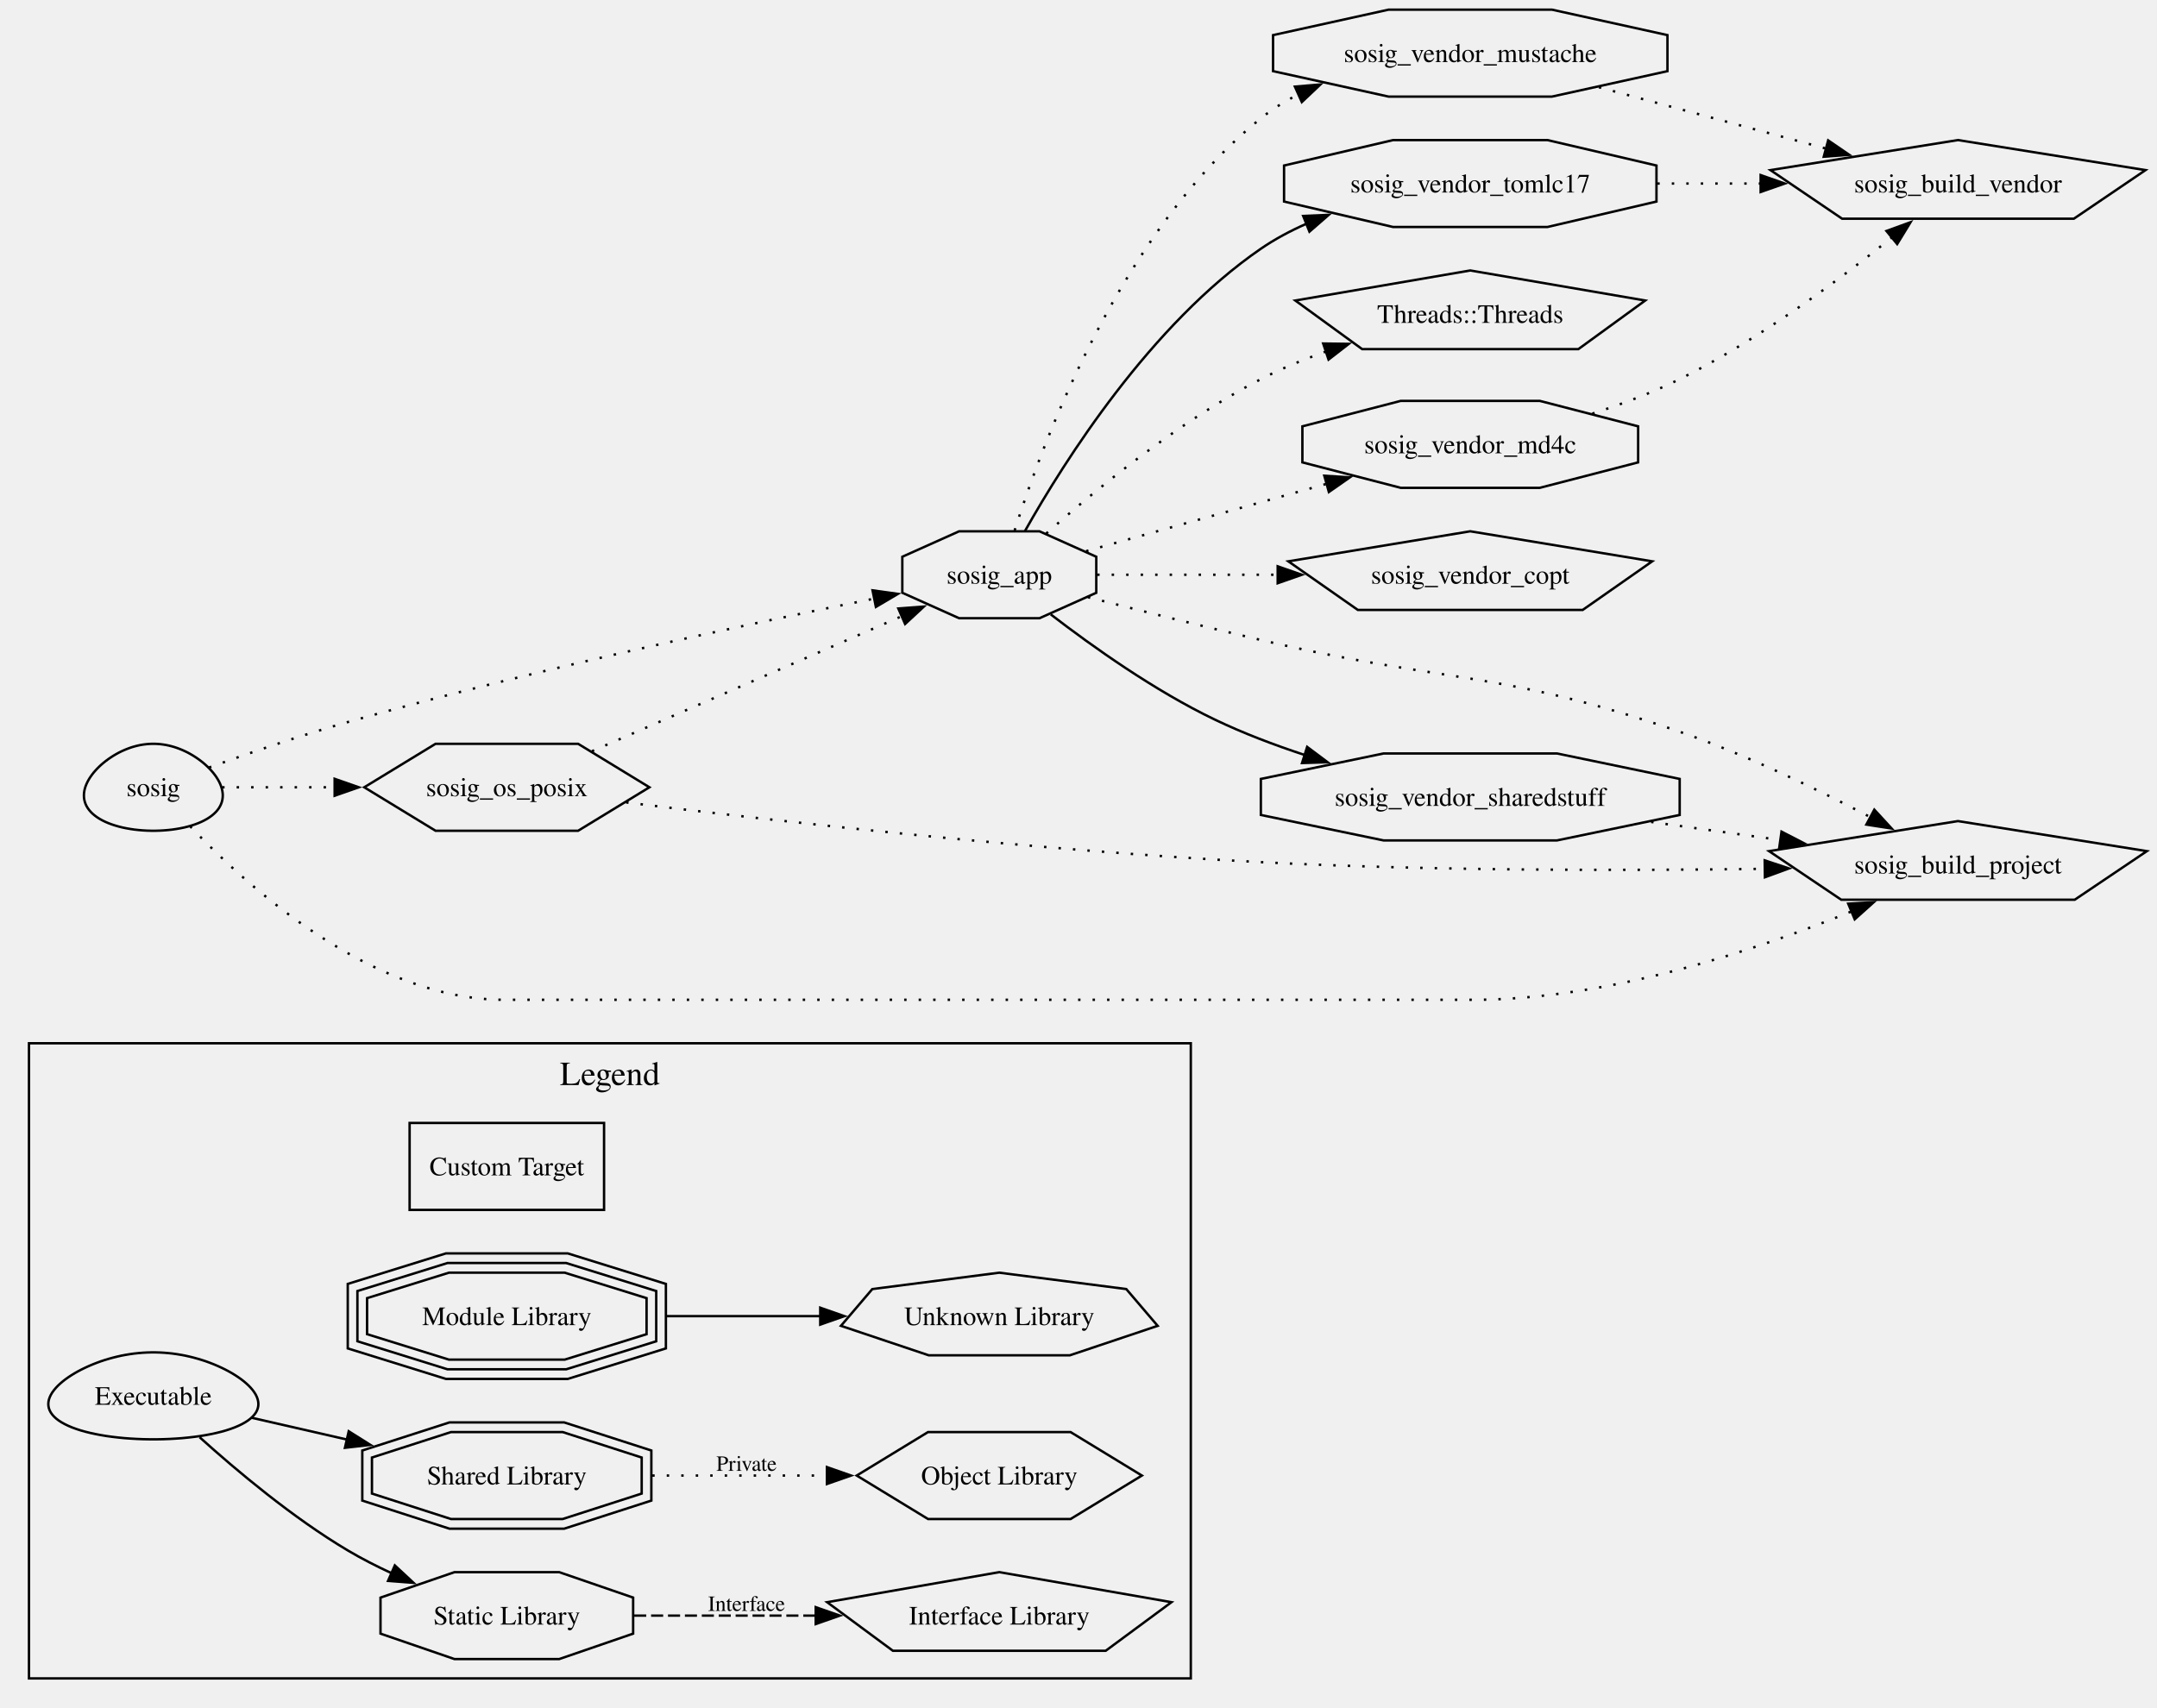
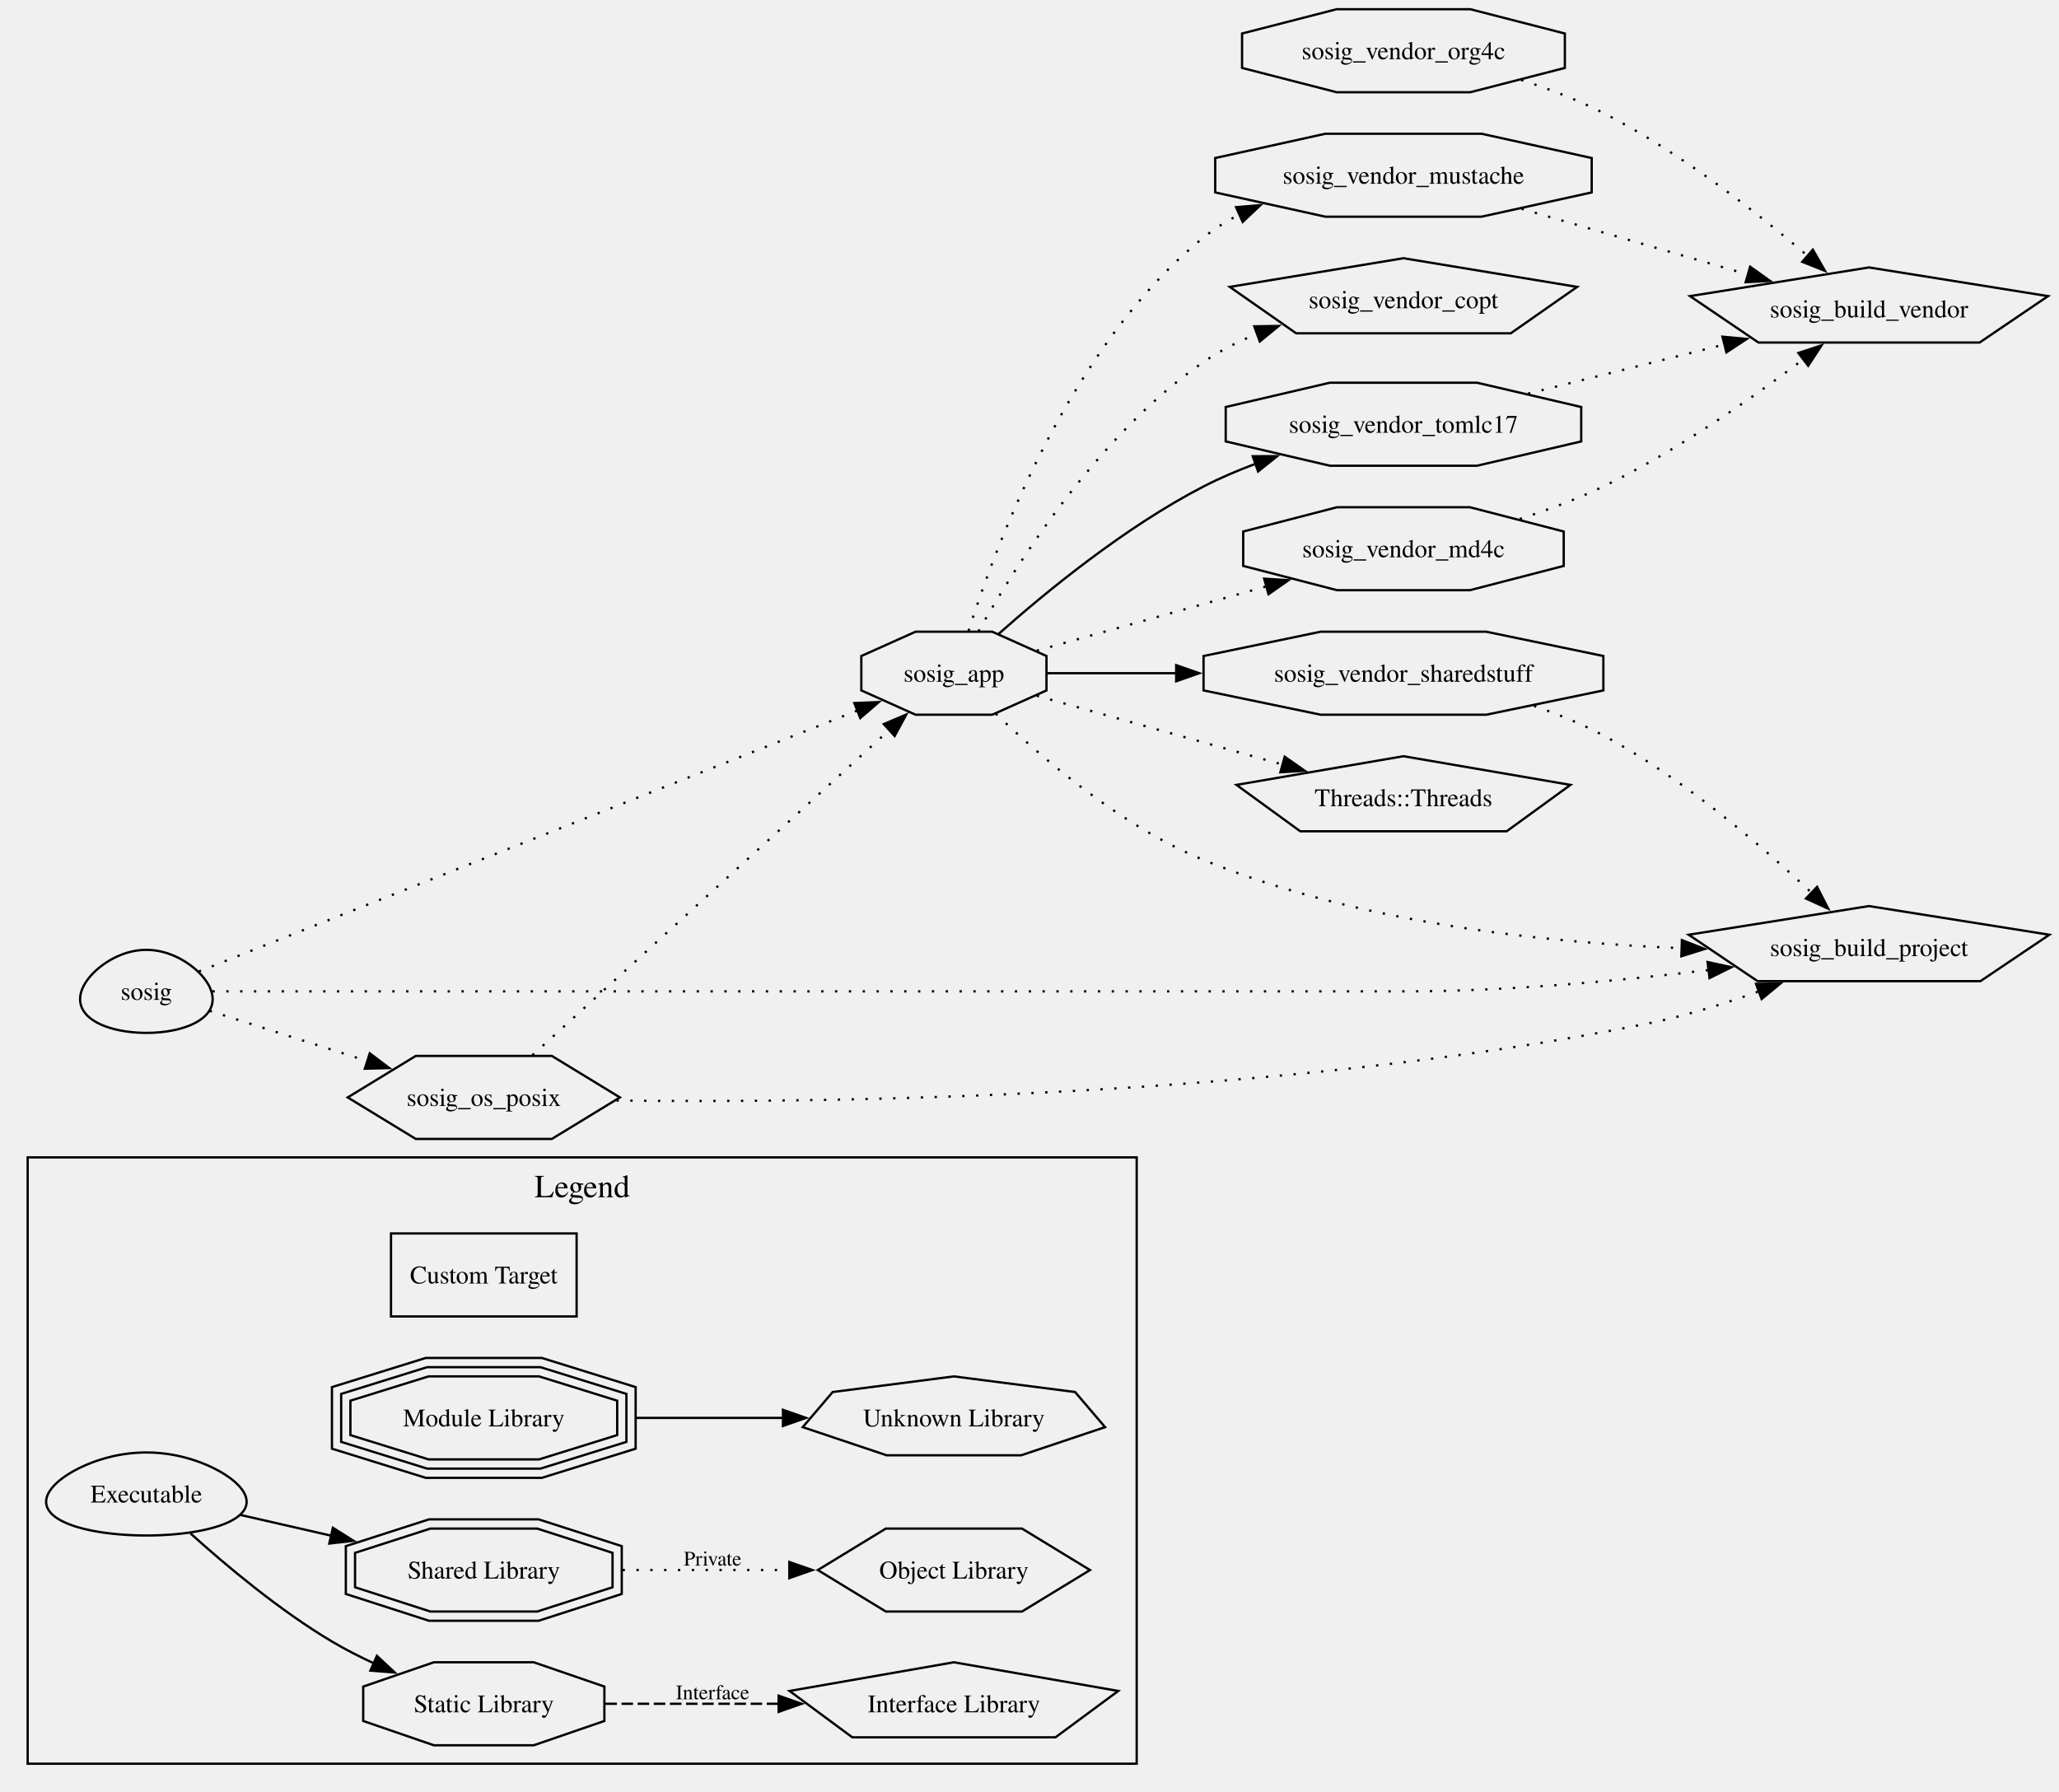
- <svg xmlns="http://www.w3.org/2000/svg" width="893pt" height="707pt" viewBox="0.00 0.00 893.00 707.00">
+ <svg xmlns="http://www.w3.org/2000/svg" width="893pt" height="777pt" viewBox="0.00 0.00 893.00 777.00">
  <style>
.graph &gt; polygon {
  fill: transparent;
}

@media (prefers-color-scheme: dark) {
  text {
    fill: white;
  }

  .cluster polygon,
  .edge path,
  .edge polyline,
  .node ellipse,
  .node path,
  .node polygon {
    stroke: white;
  }

  .edge polygon {
    fill: white;
    stroke: white;
  }
}
</style>
-   <g id="graph0" class="graph" transform="scale(1 1) rotate(0) translate(4 703)">
+   <g id="graph0" class="graph" transform="scale(1 1) rotate(0) translate(4 773)">
    <g id="clust1" class="cluster">
      <polygon fill="none" stroke="black" points="8,-8 8,-271 488.99,-271 488.99,-8 8,-8" />
      <text xml:space="preserve" text-anchor="middle" x="248.49" y="-253.7" font-family="Times,serif" font-size="14.00">Legend</text>
    </g>
    <g id="node1" class="node">
      <polygon fill="none" stroke="black" points="63.51,-107.05 66.17,-107.15 68.81,-107.3 71.41,-107.49 73.95,-107.74 76.45,-108.03 78.87,-108.36 81.21,-108.75 83.47,-109.18 85.63,-109.65 87.68,-110.16 89.63,-110.71 91.46,-111.31 93.17,-111.94 94.74,-112.61 96.19,-113.31 97.5,-114.04 98.67,-114.8 99.7,-115.59 100.59,-116.41 101.34,-117.25 101.95,-118.11 102.41,-118.99 102.73,-119.89 102.92,-120.8 102.97,-121.72 102.88,-122.65 102.67,-123.59 102.34,-124.53 101.89,-125.47 101.32,-126.41 100.64,-127.35 99.86,-128.28 98.98,-129.2 98.01,-130.11 96.95,-131.01 95.82,-131.89 94.6,-132.75 93.32,-133.59 91.98,-134.41 90.58,-135.2 89.13,-135.96 87.63,-136.69 86.09,-137.39 84.51,-138.06 82.9,-138.69 81.26,-139.29 79.59,-139.84 77.9,-140.35 76.2,-140.82 74.47,-141.25 72.74,-141.64 70.99,-141.97 69.23,-142.26 67.47,-142.51 65.7,-142.7 63.93,-142.85 62.15,-142.95 60.37,-143 58.59,-143 56.82,-142.95 55.04,-142.85 53.26,-142.7 51.5,-142.51 49.73,-142.26 47.98,-141.97 46.23,-141.64 44.49,-141.25 42.77,-140.82 41.06,-140.35 39.38,-139.84 37.71,-139.29 36.07,-138.69 34.46,-138.06 32.88,-137.39 31.34,-136.69 29.84,-135.96 28.38,-135.2 26.98,-134.41 25.64,-133.59 24.36,-132.75 23.15,-131.89 22.01,-131.01 20.96,-130.11 19.98,-129.2 19.11,-128.28 18.33,-127.35 17.65,-126.41 17.08,-125.47 16.63,-124.53 16.29,-123.59 16.08,-122.65 16,-121.72 16.05,-120.8 16.23,-119.89 16.56,-118.99 17.02,-118.11 17.63,-117.25 18.37,-116.41 19.26,-115.59 20.29,-114.8 21.47,-114.04 22.78,-113.31 24.22,-112.61 25.8,-111.94 27.51,-111.31 29.34,-110.71 31.28,-110.16 33.34,-109.65 35.5,-109.18 37.76,-108.75 40.1,-108.36 42.52,-108.03 45.01,-107.74 47.56,-107.49 50.16,-107.3 52.8,-107.15 55.46,-107.05 58.14,-107 60.83,-107 63.51,-107.05" />
      <text xml:space="preserve" text-anchor="middle" x="59.48" y="-121.3" font-family="Times,serif" font-size="11.00">Executable</text>
    </g>
    <g id="node2" class="node">
      <polygon fill="none" stroke="black" points="258.12,-26.54 258.12,-41.46 227.49,-52 184.17,-52 153.53,-41.46 153.53,-26.54 184.17,-16 227.49,-16 258.12,-26.54" />
      <text xml:space="preserve" text-anchor="middle" x="205.83" y="-30.3" font-family="Times,serif" font-size="11.00">Static Library</text>
    </g>
    <g id="edge1" class="edge">
      <path fill="none" stroke="black" d="M78.64,-107.87C94.07,-93.95 117.27,-74.49 139.97,-61 145.68,-57.61 151.89,-54.44 158.14,-51.55" />
      <polygon fill="black" stroke="black" points="159.46,-54.79 167.21,-47.57 156.65,-48.38 159.46,-54.79" />
    </g>
    <g id="node3" class="node">
      <polygon fill="none" stroke="black" points="261.66,-84.54 261.66,-99.46 228.95,-110 182.7,-110 149.99,-99.46 149.99,-84.54 182.7,-74 228.95,-74 261.66,-84.54" />
      <polygon fill="none" stroke="black" points="265.66,-81.63 265.66,-102.37 229.58,-114 182.07,-114 145.99,-102.37 145.99,-81.63 182.07,-70 229.58,-70 265.66,-81.63" />
      <text xml:space="preserve" text-anchor="middle" x="205.83" y="-88.3" font-family="Times,serif" font-size="11.00">Shared Library</text>
    </g>
    <g id="edge2" class="edge">
      <path fill="none" stroke="black" d="M100.31,-115.9C112.5,-113.11 126.24,-109.97 139.66,-106.9" />
      <polygon fill="black" stroke="black" points="140.37,-110.33 149.34,-104.69 138.81,-103.5 140.37,-110.33" />
    </g>
    <g id="node4" class="node">
      <polygon fill="none" stroke="black" points="263.68,-150.54 263.68,-165.46 229.79,-176 181.86,-176 147.97,-165.46 147.97,-150.54 181.86,-140 229.79,-140 263.68,-150.54" />
      <polygon fill="none" stroke="black" points="267.68,-147.6 267.68,-168.4 230.4,-180 181.25,-180 143.97,-168.4 143.97,-147.6 181.25,-136 230.4,-136 267.68,-147.6" />
      <polygon fill="none" stroke="black" points="271.68,-144.65 271.68,-171.35 231.01,-184 180.64,-184 139.97,-171.35 139.97,-144.65 180.64,-132 231.01,-132 271.68,-144.65" />
      <text xml:space="preserve" text-anchor="middle" x="205.83" y="-154.3" font-family="Times,serif" font-size="11.00">Module Library</text>
    </g>
    <g id="node8" class="node">
      <polygon fill="none" stroke="black" points="246.08,-238 165.58,-238 165.58,-202 246.08,-202 246.08,-238" />
      <text xml:space="preserve" text-anchor="middle" x="205.83" y="-216.3" font-family="Times,serif" font-size="11.00">Custom Target</text>
    </g>
    <g id="node5" class="node">
      <polygon fill="none" stroke="black" points="480.99,-39.56 409.71,-52 338.43,-39.56 365.66,-19.44 453.76,-19.44 480.99,-39.56" />
      <text xml:space="preserve" text-anchor="middle" x="409.71" y="-30.3" font-family="Times,serif" font-size="11.00">Interface Library</text>
    </g>
    <g id="edge4" class="edge">
      <path fill="none" stroke="black" stroke-dasharray="5,2" d="M258.55,-34C281.45,-34 308.82,-34 333.88,-34" />
      <polygon fill="black" stroke="black" points="333.7,-37.5 343.7,-34 333.7,-30.5 333.7,-37.5" />
      <text xml:space="preserve" text-anchor="middle" x="305.06" y="-35.95" font-family="Times,serif" font-size="9.00">Interface</text>
    </g>
    <g id="node6" class="node">
      <polygon fill="none" stroke="black" points="468.74,-92 439.22,-110 380.2,-110 350.68,-92 380.2,-74 439.22,-74 468.74,-92" />
      <text xml:space="preserve" text-anchor="middle" x="409.71" y="-88.3" font-family="Times,serif" font-size="11.00">Object Library</text>
    </g>
    <g id="edge5" class="edge">
      <path fill="none" stroke="black" stroke-dasharray="1,5" d="M266.03,-92C288.73,-92 314.84,-92 338.48,-92" />
      <polygon fill="black" stroke="black" points="338.34,-95.5 348.34,-92 338.34,-88.5 338.34,-95.5" />
      <text xml:space="preserve" text-anchor="middle" x="305.06" y="-93.95" font-family="Times,serif" font-size="9.00">Private</text>
    </g>
    <g id="node7" class="node">
      <polygon fill="none" stroke="black" points="475.27,-153.99 462.28,-169.22 409.71,-176 357.14,-169.22 344.15,-153.99 380.53,-141.78 438.89,-141.78 475.27,-153.99" />
      <text xml:space="preserve" text-anchor="middle" x="409.71" y="-154.3" font-family="Times,serif" font-size="11.00">Unknown Library</text>
    </g>
    <g id="edge6" class="edge">
      <path fill="none" stroke="black" d="M272.09,-158C292.41,-158 314.94,-158 335.74,-158" />
      <polygon fill="black" stroke="black" points="335.58,-161.5 345.58,-158 335.58,-154.5 335.58,-161.5" />
    </g>
    <g id="node9" class="node">
-       <polygon fill="none" stroke="black" points="62.14,-359.05 63.9,-359.15 65.65,-359.3 67.36,-359.49 69.05,-359.74 70.7,-360.03 72.3,-360.36 73.84,-360.75 75.34,-361.18 76.76,-361.65 78.12,-362.16 79.41,-362.71 80.62,-363.31 81.75,-363.94 82.79,-364.61 83.75,-365.31 84.61,-366.04 85.39,-366.8 86.07,-367.59 86.66,-368.41 87.15,-369.25 87.55,-370.11 87.86,-370.99 88.07,-371.89 88.19,-372.8 88.23,-373.72 88.17,-374.65 88.03,-375.59 87.81,-376.53 87.51,-377.47 87.14,-378.41 86.69,-379.35 86.17,-380.28 85.59,-381.2 84.95,-382.11 84.25,-383.01 83.5,-383.89 82.7,-384.75 81.85,-385.59 80.97,-386.41 80.04,-387.2 79.08,-387.96 78.09,-388.69 77.07,-389.39 76.03,-390.06 74.96,-390.69 73.88,-391.29 72.77,-391.84 71.66,-392.35 70.53,-392.82 69.39,-393.25 68.24,-393.64 67.09,-393.97 65.93,-394.26 64.76,-394.51 63.59,-394.7 62.42,-394.85 61.25,-394.95 60.07,-395 58.9,-395 57.72,-394.95 56.55,-394.85 55.37,-394.7 54.2,-394.51 53.04,-394.26 51.88,-393.97 50.72,-393.64 49.57,-393.25 48.44,-392.82 47.31,-392.35 46.19,-391.84 45.09,-391.29 44.01,-390.69 42.94,-390.06 41.9,-389.39 40.88,-388.69 39.89,-387.96 38.93,-387.2 38,-386.41 37.11,-385.59 36.27,-384.75 35.47,-383.89 34.71,-383.01 34.02,-382.11 33.37,-381.2 32.79,-380.28 32.28,-379.35 31.83,-378.41 31.45,-377.47 31.15,-376.53 30.93,-375.59 30.79,-374.65 30.74,-373.72 30.77,-372.8 30.89,-371.89 31.11,-370.99 31.41,-370.11 31.81,-369.25 32.31,-368.41 32.9,-367.59 33.58,-366.8 34.35,-366.04 35.22,-365.31 36.17,-364.61 37.22,-363.94 38.35,-363.31 39.56,-362.71 40.84,-362.16 42.2,-361.65 43.63,-361.18 45.12,-360.75 46.67,-360.36 48.27,-360.03 49.92,-359.74 51.6,-359.49 53.32,-359.3 55.06,-359.15 56.82,-359.05 58.6,-359 60.37,-359 62.14,-359.05" />
-       <text xml:space="preserve" text-anchor="middle" x="59.48" y="-373.3" font-family="Times,serif" font-size="11.00">sosig</text>
+       <polygon fill="none" stroke="black" points="62.14,-325.05 63.9,-325.15 65.65,-325.3 67.36,-325.49 69.05,-325.74 70.7,-326.03 72.3,-326.36 73.84,-326.75 75.34,-327.18 76.76,-327.65 78.12,-328.16 79.41,-328.71 80.62,-329.31 81.75,-329.94 82.79,-330.61 83.75,-331.31 84.61,-332.04 85.39,-332.8 86.07,-333.59 86.66,-334.41 87.15,-335.25 87.55,-336.11 87.86,-336.99 88.07,-337.89 88.19,-338.8 88.23,-339.72 88.17,-340.65 88.03,-341.59 87.81,-342.53 87.51,-343.47 87.14,-344.41 86.69,-345.35 86.17,-346.28 85.59,-347.2 84.95,-348.11 84.25,-349.01 83.5,-349.89 82.7,-350.75 81.85,-351.59 80.97,-352.41 80.04,-353.2 79.08,-353.96 78.09,-354.69 77.07,-355.39 76.03,-356.06 74.96,-356.69 73.88,-357.29 72.77,-357.84 71.66,-358.35 70.53,-358.82 69.39,-359.25 68.24,-359.64 67.09,-359.97 65.93,-360.26 64.76,-360.51 63.59,-360.7 62.42,-360.85 61.25,-360.95 60.07,-361 58.9,-361 57.72,-360.95 56.55,-360.85 55.37,-360.7 54.2,-360.51 53.04,-360.26 51.88,-359.97 50.72,-359.64 49.57,-359.25 48.44,-358.82 47.31,-358.35 46.19,-357.84 45.09,-357.29 44.01,-356.69 42.94,-356.06 41.9,-355.39 40.88,-354.69 39.89,-353.96 38.93,-353.2 38,-352.41 37.11,-351.59 36.27,-350.75 35.47,-349.89 34.71,-349.01 34.02,-348.11 33.37,-347.2 32.79,-346.28 32.28,-345.35 31.83,-344.41 31.45,-343.47 31.15,-342.53 30.93,-341.59 30.79,-340.65 30.74,-339.72 30.77,-338.8 30.89,-337.89 31.11,-336.99 31.41,-336.11 31.81,-335.25 32.31,-334.41 32.9,-333.59 33.58,-332.8 34.35,-332.04 35.22,-331.31 36.17,-330.61 37.22,-329.94 38.35,-329.31 39.56,-328.71 40.84,-328.16 42.2,-327.65 43.63,-327.18 45.12,-326.75 46.67,-326.36 48.27,-326.03 49.92,-325.74 51.6,-325.49 53.32,-325.3 55.06,-325.15 56.82,-325.05 58.6,-325 60.37,-325 62.14,-325.05" />
+       <text xml:space="preserve" text-anchor="middle" x="59.48" y="-339.3" font-family="Times,serif" font-size="11.00">sosig</text>
    </g>
    <g id="node10" class="node">
-       <polygon fill="none" stroke="black" points="449.86,-457.54 449.86,-472.46 426.34,-483 393.08,-483 369.56,-472.46 369.56,-457.54 393.08,-447 426.34,-447 449.86,-457.54" />
-       <text xml:space="preserve" text-anchor="middle" x="409.71" y="-461.3" font-family="Times,serif" font-size="11.00">sosig_app</text>
+       <polygon fill="none" stroke="black" points="449.86,-473.54 449.86,-488.46 426.34,-499 393.08,-499 369.56,-488.46 369.56,-473.54 393.08,-463 426.34,-463 449.86,-473.54" />
+       <text xml:space="preserve" text-anchor="middle" x="409.71" y="-477.3" font-family="Times,serif" font-size="11.00">sosig_app</text>
    </g>
    <g id="edge19" class="edge">
-       <path fill="none" stroke="black" stroke-dasharray="1,5" d="M82.56,-385.19C98.4,-390.9 120.33,-398.45 139.97,-404 215.19,-425.25 303.86,-444.22 358.17,-455.17" />
-       <polygon fill="black" stroke="black" points="357.24,-458.55 367.74,-457.08 358.62,-451.69 357.24,-458.55" />
+       <path fill="none" stroke="black" stroke-dasharray="1,5" d="M82.27,-351.63C139.39,-374.27 294.18,-435.61 368.21,-464.95" />
+       <polygon fill="black" stroke="black" points="366.53,-468.05 377.12,-468.48 369.11,-461.54 366.53,-468.05" />
    </g>
    <g id="node12" class="node">
-       <polygon fill="none" stroke="black" points="884.81,-350.56 806.6,-363 728.39,-350.56 758.27,-330.44 854.94,-330.44 884.81,-350.56" />
-       <text xml:space="preserve" text-anchor="middle" x="806.6" y="-341.3" font-family="Times,serif" font-size="11.00">sosig_build_project</text>
+       <polygon fill="none" stroke="black" points="884.81,-367.56 806.6,-380 728.39,-367.56 758.27,-347.44 854.94,-347.44 884.81,-367.56" />
+       <text xml:space="preserve" text-anchor="middle" x="806.6" y="-358.3" font-family="Times,serif" font-size="11.00">sosig_build_project</text>
    </g>
    <g id="edge20" class="edge">
-       <path fill="none" stroke="black" stroke-dasharray="1,5" d="M74.71,-360.86C98.77,-335.45 150.24,-289 204.83,-289 204.83,-289 204.83,-289 605.69,-289 661.49,-289 722.91,-309.48 762.74,-325.67" />
-       <polygon fill="black" stroke="black" points="761.16,-328.8 771.74,-329.41 763.85,-322.34 761.16,-328.8" />
+       <path fill="none" stroke="black" stroke-dasharray="1,5" d="M88.15,-343C117.21,-343 164.23,-343 204.83,-343 204.83,-343 204.83,-343 605.69,-343 649.64,-343 698.78,-347.61 737.34,-352.28" />
+       <polygon fill="black" stroke="black" points="736.58,-355.72 746.93,-353.48 737.44,-348.77 736.58,-355.72" />
    </g>
    <g id="node19" class="node">
-       <polygon fill="none" stroke="black" points="264.85,-377 235.34,-395 176.31,-395 146.8,-377 176.31,-359 235.34,-359 264.85,-377" />
-       <text xml:space="preserve" text-anchor="middle" x="205.83" y="-373.3" font-family="Times,serif" font-size="11.00">sosig_os_posix</text>
+       <polygon fill="none" stroke="black" points="264.85,-297 235.34,-315 176.31,-315 146.8,-297 176.31,-279 235.34,-279 264.85,-297" />
+       <text xml:space="preserve" text-anchor="middle" x="205.83" y="-293.3" font-family="Times,serif" font-size="11.00">sosig_os_posix</text>
    </g>
    <g id="edge23" class="edge">
-       <path fill="none" stroke="black" stroke-dasharray="1,5" d="M87.97,-377C101.33,-377 118.06,-377 134.64,-377" />
-       <polygon fill="black" stroke="black" points="134.54,-380.5 144.54,-377 134.54,-373.5 134.54,-380.5" />
+       <path fill="none" stroke="black" stroke-dasharray="1,5" d="M86.96,-334.56C106.05,-328.48 132.4,-320.08 155.34,-312.77" />
+       <polygon fill="black" stroke="black" points="156.37,-316.12 164.84,-309.74 154.24,-309.45 156.37,-316.12" />
    </g>
    <g id="node11" class="node">
-       <polygon fill="none" stroke="black" points="677.12,-578.56 604.69,-591 532.26,-578.56 559.92,-558.44 649.45,-558.44 677.12,-578.56" />
-       <text xml:space="preserve" text-anchor="middle" x="604.69" y="-569.3" font-family="Times,serif" font-size="11.00">Threads::Threads</text>
+       <polygon fill="none" stroke="black" points="677.12,-432.56 604.69,-445 532.26,-432.56 559.92,-412.44 649.45,-412.44 677.12,-432.56" />
+       <text xml:space="preserve" text-anchor="middle" x="604.69" y="-423.3" font-family="Times,serif" font-size="11.00">Threads::Threads</text>
    </g>
    <g id="edge8" class="edge">
-       <path fill="none" stroke="black" stroke-dasharray="1,5" d="M429.14,-482.07C449.51,-500.15 483.97,-528.46 517.99,-546 526.46,-550.37 535.77,-554.19 545.03,-557.47" />
-       <polygon fill="black" stroke="black" points="543.8,-560.75 554.4,-560.61 546.02,-554.11 543.8,-560.75" />
+       <path fill="none" stroke="black" stroke-dasharray="1,5" d="M445.66,-471.22C475.42,-462.89 518.59,-450.81 552.29,-441.38" />
+       <polygon fill="black" stroke="black" points="553.18,-444.77 561.87,-438.7 551.3,-438.03 553.18,-444.77" />
    </g>
    <g id="edge9" class="edge">
-       <path fill="none" stroke="black" stroke-dasharray="1,5" d="M446.4,-455.72C467.24,-450.38 494.06,-443.63 517.99,-438 594.79,-419.92 616.81,-425.74 691.39,-400 718.87,-390.52 748.4,-376.18 770.55,-364.52" />
-       <polygon fill="black" stroke="black" points="771.97,-367.73 779.14,-359.93 768.67,-361.55 771.97,-367.73" />
+       <path fill="none" stroke="black" stroke-dasharray="1,5" d="M427.87,-463.45C447.68,-444.39 482.14,-414.69 517.99,-400 584.53,-372.72 666.33,-364.05 725.66,-361.72" />
+       <polygon fill="black" stroke="black" points="725.45,-365.23 735.33,-361.39 725.22,-358.23 725.45,-365.23" />
    </g>
    <g id="node13" class="node">
-       <polygon fill="none" stroke="black" points="680.01,-470.56 604.69,-483 529.37,-470.56 558.14,-450.44 651.24,-450.44 680.01,-470.56" />
-       <text xml:space="preserve" text-anchor="middle" x="604.69" y="-461.3" font-family="Times,serif" font-size="11.00">sosig_vendor_copt</text>
+       <polygon fill="none" stroke="black" points="680.01,-648.56 604.69,-661 529.37,-648.56 558.14,-628.44 651.24,-628.44 680.01,-648.56" />
+       <text xml:space="preserve" text-anchor="middle" x="604.69" y="-639.3" font-family="Times,serif" font-size="11.00">sosig_vendor_copt</text>
    </g>
    <g id="edge10" class="edge">
-       <path fill="none" stroke="black" stroke-dasharray="1,5" d="M450.23,-465C471.84,-465 499.39,-465 525.17,-465" />
-       <polygon fill="black" stroke="black" points="524.96,-468.5 534.96,-465 524.96,-461.5 524.96,-468.5" />
+       <path fill="none" stroke="black" stroke-dasharray="1,5" d="M420.36,-499.15C436.65,-528.1 472.35,-584.63 517.99,-616 525.05,-620.85 533.02,-624.87 541.2,-628.18" />
+       <polygon fill="black" stroke="black" points="539.98,-631.46 550.58,-631.62 542.39,-624.89 539.98,-631.46" />
    </g>
    <g id="node14" class="node">
-       <polygon fill="none" stroke="black" points="674.19,-511.54 674.19,-526.46 633.48,-537 575.9,-537 535.19,-526.46 535.19,-511.54 575.9,-501 633.48,-501 674.19,-511.54" />
-       <text xml:space="preserve" text-anchor="middle" x="604.69" y="-515.3" font-family="Times,serif" font-size="11.00">sosig_vendor_md4c</text>
+       <polygon fill="none" stroke="black" points="674.19,-527.54 674.19,-542.46 633.48,-553 575.9,-553 535.19,-542.46 535.19,-527.54 575.9,-517 633.48,-517 674.19,-527.54" />
+       <text xml:space="preserve" text-anchor="middle" x="604.69" y="-531.3" font-family="Times,serif" font-size="11.00">sosig_vendor_md4c</text>
    </g>
    <g id="edge12" class="edge">
-       <path fill="none" stroke="black" stroke-dasharray="1,5" d="M445.66,-474.78C473.47,-482.56 512.99,-493.62 545.55,-502.73" />
-       <polygon fill="black" stroke="black" points="544.27,-506.01 554.84,-505.33 546.15,-499.27 544.27,-506.01" />
+       <path fill="none" stroke="black" stroke-dasharray="1,5" d="M445.66,-490.78C473.47,-498.56 512.99,-509.62 545.55,-518.73" />
+       <polygon fill="black" stroke="black" points="544.27,-522.01 554.84,-521.33 546.15,-515.27 544.27,-522.01" />
    </g>
    <g id="node16" class="node">
-       <polygon fill="none" stroke="black" points="686.33,-673.54 686.33,-688.46 638.51,-699 570.87,-699 523.05,-688.46 523.05,-673.54 570.87,-663 638.51,-663 686.33,-673.54" />
-       <text xml:space="preserve" text-anchor="middle" x="604.69" y="-677.3" font-family="Times,serif" font-size="11.00">sosig_vendor_mustache</text>
+       <polygon fill="none" stroke="black" points="686.33,-689.54 686.33,-704.46 638.51,-715 570.87,-715 523.05,-704.46 523.05,-689.54 570.87,-679 638.51,-679 686.33,-689.54" />
+       <text xml:space="preserve" text-anchor="middle" x="604.69" y="-693.3" font-family="Times,serif" font-size="11.00">sosig_vendor_mustache</text>
    </g>
    <g id="edge14" class="edge">
-       <path fill="none" stroke="black" stroke-dasharray="1,5" d="M416.06,-483.33C427.98,-520.98 460.33,-607.39 517.99,-654 522.76,-657.86 528.1,-661.17 533.71,-664.02" />
-       <polygon fill="black" stroke="black" points="532.09,-667.13 542.65,-668.02 534.95,-660.74 532.09,-667.13" />
+       <path fill="none" stroke="black" stroke-dasharray="1,5" d="M416.06,-499.33C427.98,-536.98 460.33,-623.39 517.99,-670 522.76,-673.86 528.1,-677.17 533.71,-680.02" />
+       <polygon fill="black" stroke="black" points="532.09,-683.13 542.65,-684.02 534.95,-676.74 532.09,-683.13" />
    </g>
    <g id="node17" class="node">
-       <polygon fill="none" stroke="black" points="691.39,-365.54 691.39,-380.46 640.6,-391 568.78,-391 517.99,-380.46 517.99,-365.54 568.78,-355 640.6,-355 691.39,-365.54" />
-       <text xml:space="preserve" text-anchor="middle" x="604.69" y="-369.3" font-family="Times,serif" font-size="11.00">sosig_vendor_sharedstuff</text>
+       <polygon fill="none" stroke="black" points="691.39,-473.54 691.39,-488.46 640.6,-499 568.78,-499 517.99,-488.46 517.99,-473.54 568.78,-463 640.6,-463 691.39,-473.54" />
+       <text xml:space="preserve" text-anchor="middle" x="604.69" y="-477.3" font-family="Times,serif" font-size="11.00">sosig_vendor_sharedstuff</text>
    </g>
    <g id="edge16" class="edge">
-       <path fill="none" stroke="black" d="M431.03,-448.57C448.27,-435.3 474.08,-416.93 498.99,-405 510.65,-399.41 523.52,-394.53 536.12,-390.38" />
-       <polygon fill="black" stroke="black" points="537.16,-393.72 545.64,-387.37 535.05,-387.04 537.16,-393.72" />
+       <path fill="none" stroke="black" d="M450.23,-481C466.62,-481 486.43,-481 506.29,-481" />
+       <polygon fill="black" stroke="black" points="506.12,-484.5 516.12,-481 506.12,-477.5 506.12,-484.5" />
    </g>
    <g id="node18" class="node">
-       <polygon fill="none" stroke="black" points="681.78,-619.54 681.78,-634.46 636.62,-645 572.76,-645 527.6,-634.46 527.6,-619.54 572.76,-609 636.62,-609 681.78,-619.54" />
-       <text xml:space="preserve" text-anchor="middle" x="604.69" y="-623.3" font-family="Times,serif" font-size="11.00">sosig_vendor_tomlc17</text>
+       <polygon fill="none" stroke="black" points="681.78,-581.54 681.78,-596.46 636.62,-607 572.76,-607 527.6,-596.46 527.6,-581.54 572.76,-571 636.62,-571 681.78,-581.54" />
+       <text xml:space="preserve" text-anchor="middle" x="604.69" y="-585.3" font-family="Times,serif" font-size="11.00">sosig_vendor_tomlc17</text>
    </g>
    <g id="edge18" class="edge">
-       <path fill="none" stroke="black" d="M420.36,-483.15C436.65,-512.1 472.35,-568.63 517.99,-600 523.81,-604 530.25,-607.43 536.91,-610.37" />
-       <polygon fill="black" stroke="black" points="535.52,-613.58 546.1,-614.03 538.11,-607.08 535.52,-613.58" />
+       <path fill="none" stroke="black" d="M429.14,-498.07C449.51,-516.15 483.97,-544.46 517.99,-562 525.13,-565.69 532.88,-568.98 540.69,-571.9" />
+       <polygon fill="black" stroke="black" points="539.32,-575.12 549.91,-575.13 541.64,-568.52 539.32,-575.12" />
    </g>
    <g id="node15" class="node">
-       <polygon fill="none" stroke="black" points="884.24,-632.56 806.6,-645 728.97,-632.56 758.63,-612.44 854.58,-612.44 884.24,-632.56" />
-       <text xml:space="preserve" text-anchor="middle" x="806.6" y="-623.3" font-family="Times,serif" font-size="11.00">sosig_build_vendor</text>
+       <polygon fill="none" stroke="black" points="884.24,-644.56 806.6,-657 728.97,-644.56 758.63,-624.44 854.58,-624.44 884.24,-644.56" />
+       <text xml:space="preserve" text-anchor="middle" x="806.6" y="-635.3" font-family="Times,serif" font-size="11.00">sosig_build_vendor</text>
    </g>
    <g id="edge11" class="edge">
-       <path fill="none" stroke="black" stroke-dasharray="1,5" d="M655.22,-531.72C667.34,-535.61 680.08,-540.38 691.39,-546 723.78,-562.09 757.09,-586.83 779.32,-604.73" />
-       <polygon fill="black" stroke="black" points="777,-607.36 786.96,-610.98 781.43,-601.94 777,-607.36" />
+       <path fill="none" stroke="black" stroke-dasharray="1,5" d="M655.13,-547.91C667.25,-551.8 680.01,-556.51 691.39,-562 723.06,-577.26 756.02,-600.39 778.34,-617.31" />
+       <polygon fill="black" stroke="black" points="775.97,-619.9 786.03,-623.22 780.23,-614.35 775.97,-619.9" />
    </g>
    <g id="edge13" class="edge">
-       <path fill="none" stroke="black" stroke-dasharray="1,5" d="M657.95,-666.88C686.99,-659.04 723.03,-649.31 752.23,-641.42" />
-       <polygon fill="black" stroke="black" points="752.86,-644.87 761.6,-638.89 751.04,-638.11 752.86,-644.87" />
+       <path fill="none" stroke="black" stroke-dasharray="1,5" d="M655.88,-682.44C685.96,-673.71 724.11,-662.64 754.37,-653.86" />
+       <polygon fill="black" stroke="black" points="755.05,-657.31 763.68,-651.16 753.1,-650.59 755.05,-657.31" />
    </g>
    <g id="edge15" class="edge">
-       <path fill="none" stroke="black" stroke-dasharray="1,5" d="M679.56,-362.65C697.08,-360.2 715.75,-357.59 733.2,-355.14" />
-       <polygon fill="black" stroke="black" points="733.55,-358.63 742.97,-353.77 732.58,-351.69 733.55,-358.63" />
+       <path fill="none" stroke="black" stroke-dasharray="1,5" d="M661.34,-466.81C671.61,-463.26 682.04,-459.01 691.39,-454 725.72,-435.62 759.79,-406.37 781.66,-385.79" />
+       <polygon fill="black" stroke="black" points="784.08,-388.32 788.89,-378.88 779.24,-383.27 784.08,-388.32" />
    </g>
    <g id="edge17" class="edge">
-       <path fill="none" stroke="black" stroke-dasharray="1,5" d="M682.12,-627C696.21,-627 710.97,-627 725.17,-627" />
-       <polygon fill="black" stroke="black" points="724.91,-630.5 734.91,-627 724.91,-623.5 724.91,-630.5" />
+       <path fill="none" stroke="black" stroke-dasharray="1,5" d="M658.74,-602.27C684.97,-608.83 716.77,-616.78 744.07,-623.61" />
+       <polygon fill="black" stroke="black" points="743.05,-626.96 753.6,-625.99 744.75,-620.17 743.05,-626.96" />
    </g>
    <g id="edge21" class="edge">
-       <path fill="none" stroke="black" stroke-dasharray="1,5" d="M241.07,-391.93C276.6,-407.41 332.08,-431.6 369.39,-447.86" />
-       <polygon fill="black" stroke="black" points="367.91,-451.03 378.48,-451.82 370.71,-444.62 367.91,-451.03" />
+       <path fill="none" stroke="black" stroke-dasharray="1,5" d="M226.92,-315.32C263.44,-348.6 340.69,-419.01 381.74,-456.42" />
+       <polygon fill="black" stroke="black" points="379.3,-458.93 389.05,-463.08 384.01,-453.76 379.3,-458.93" />
    </g>
    <g id="edge22" class="edge">
-       <path fill="none" stroke="black" stroke-dasharray="1,5" d="M255.22,-370.73C316.33,-363.14 424.73,-350.8 517.99,-346 588.58,-342.37 669.05,-342.45 726.89,-343.24" />
-       <polygon fill="black" stroke="black" points="726.58,-346.74 736.63,-343.39 726.68,-339.74 726.58,-346.74" />
+       <path fill="none" stroke="black" stroke-dasharray="1,5" d="M263.36,-295.66C357.21,-294.53 550.66,-296.86 710.39,-329 726.54,-332.25 743.69,-337.57 758.92,-343" />
+       <polygon fill="black" stroke="black" points="757.61,-346.25 768.21,-346.43 760.03,-339.68 757.61,-346.25" />
+     </g>
+     <g id="node20" class="node">
+       <polygon fill="none" stroke="black" points="674.69,-743.54 674.69,-758.46 633.69,-769 575.69,-769 534.69,-758.46 534.69,-743.54 575.69,-733 633.69,-733 674.69,-743.54" />
+       <text xml:space="preserve" text-anchor="middle" x="604.69" y="-747.3" font-family="Times,serif" font-size="11.00">sosig_vendor_org4c</text>
+     </g>
+     <g id="edge24" class="edge">
+       <path fill="none" stroke="black" stroke-dasharray="1,5" d="M655.76,-738.32C667.74,-734.45 680.28,-729.68 691.39,-724 724.47,-707.09 758.08,-680.74 780.19,-661.86" />
+       <polygon fill="black" stroke="black" points="782.24,-664.72 787.5,-655.52 777.65,-659.43 782.24,-664.72" />
    </g>
  </g>
</svg>
